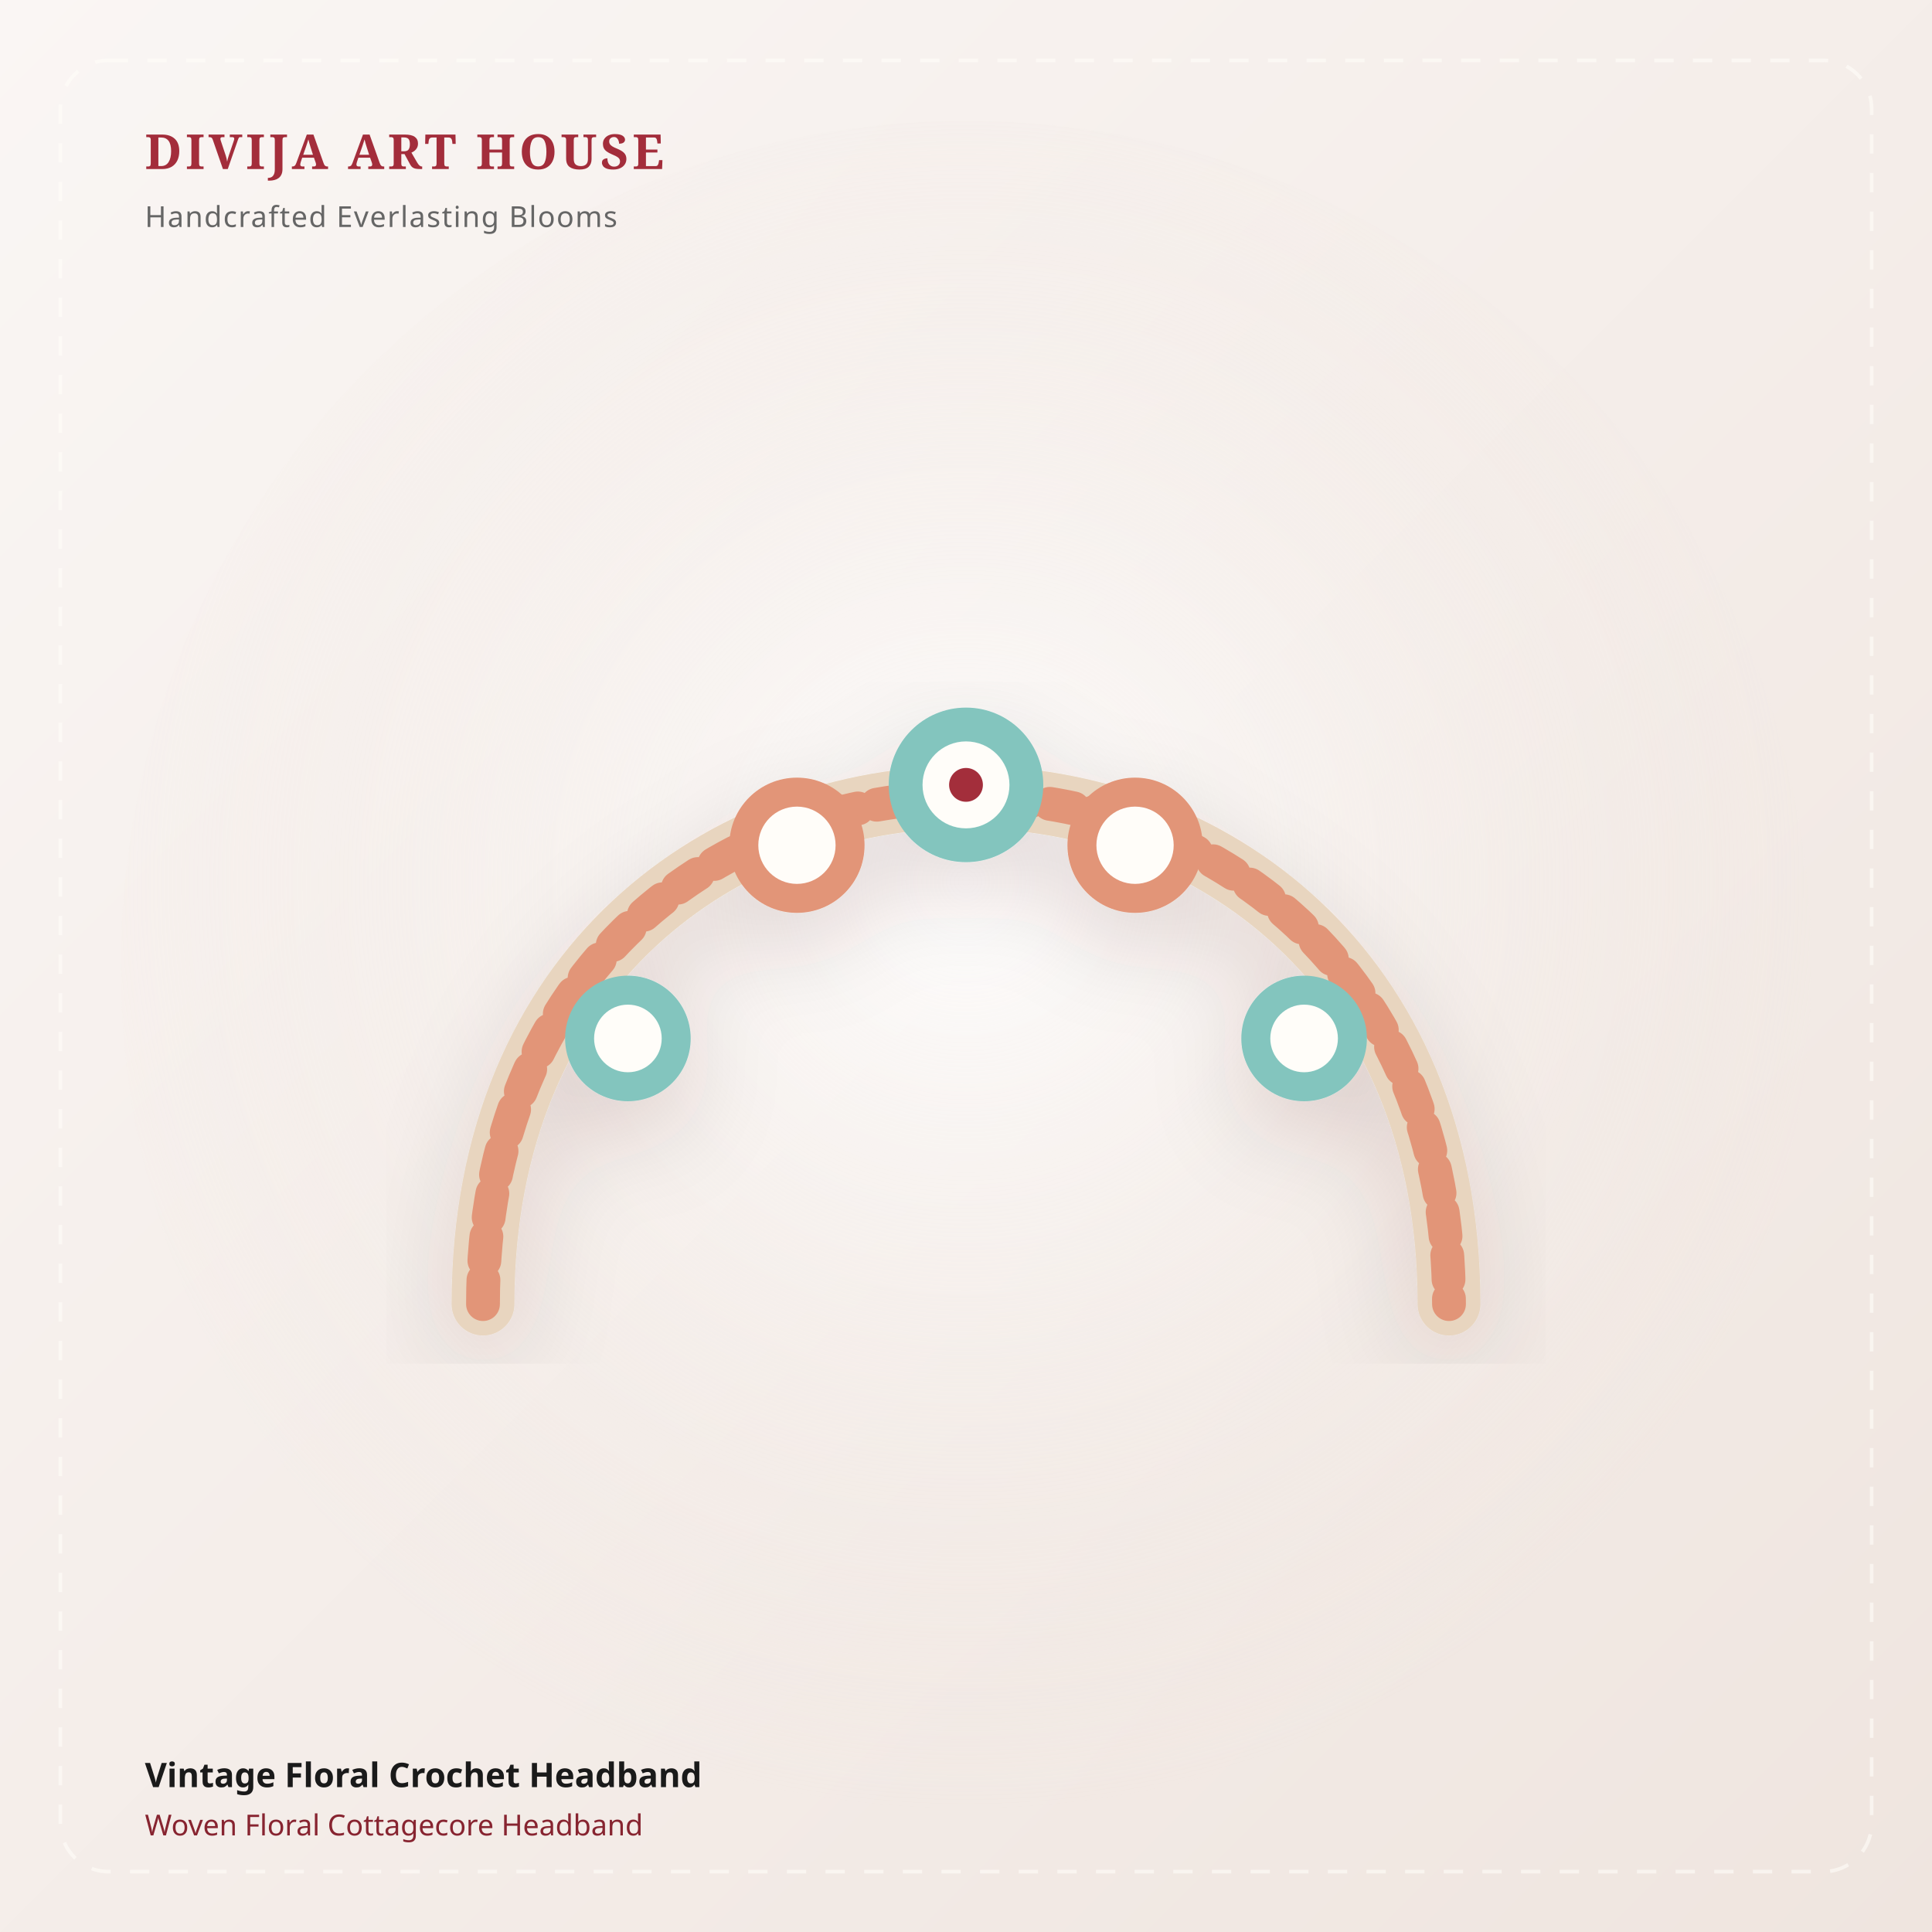
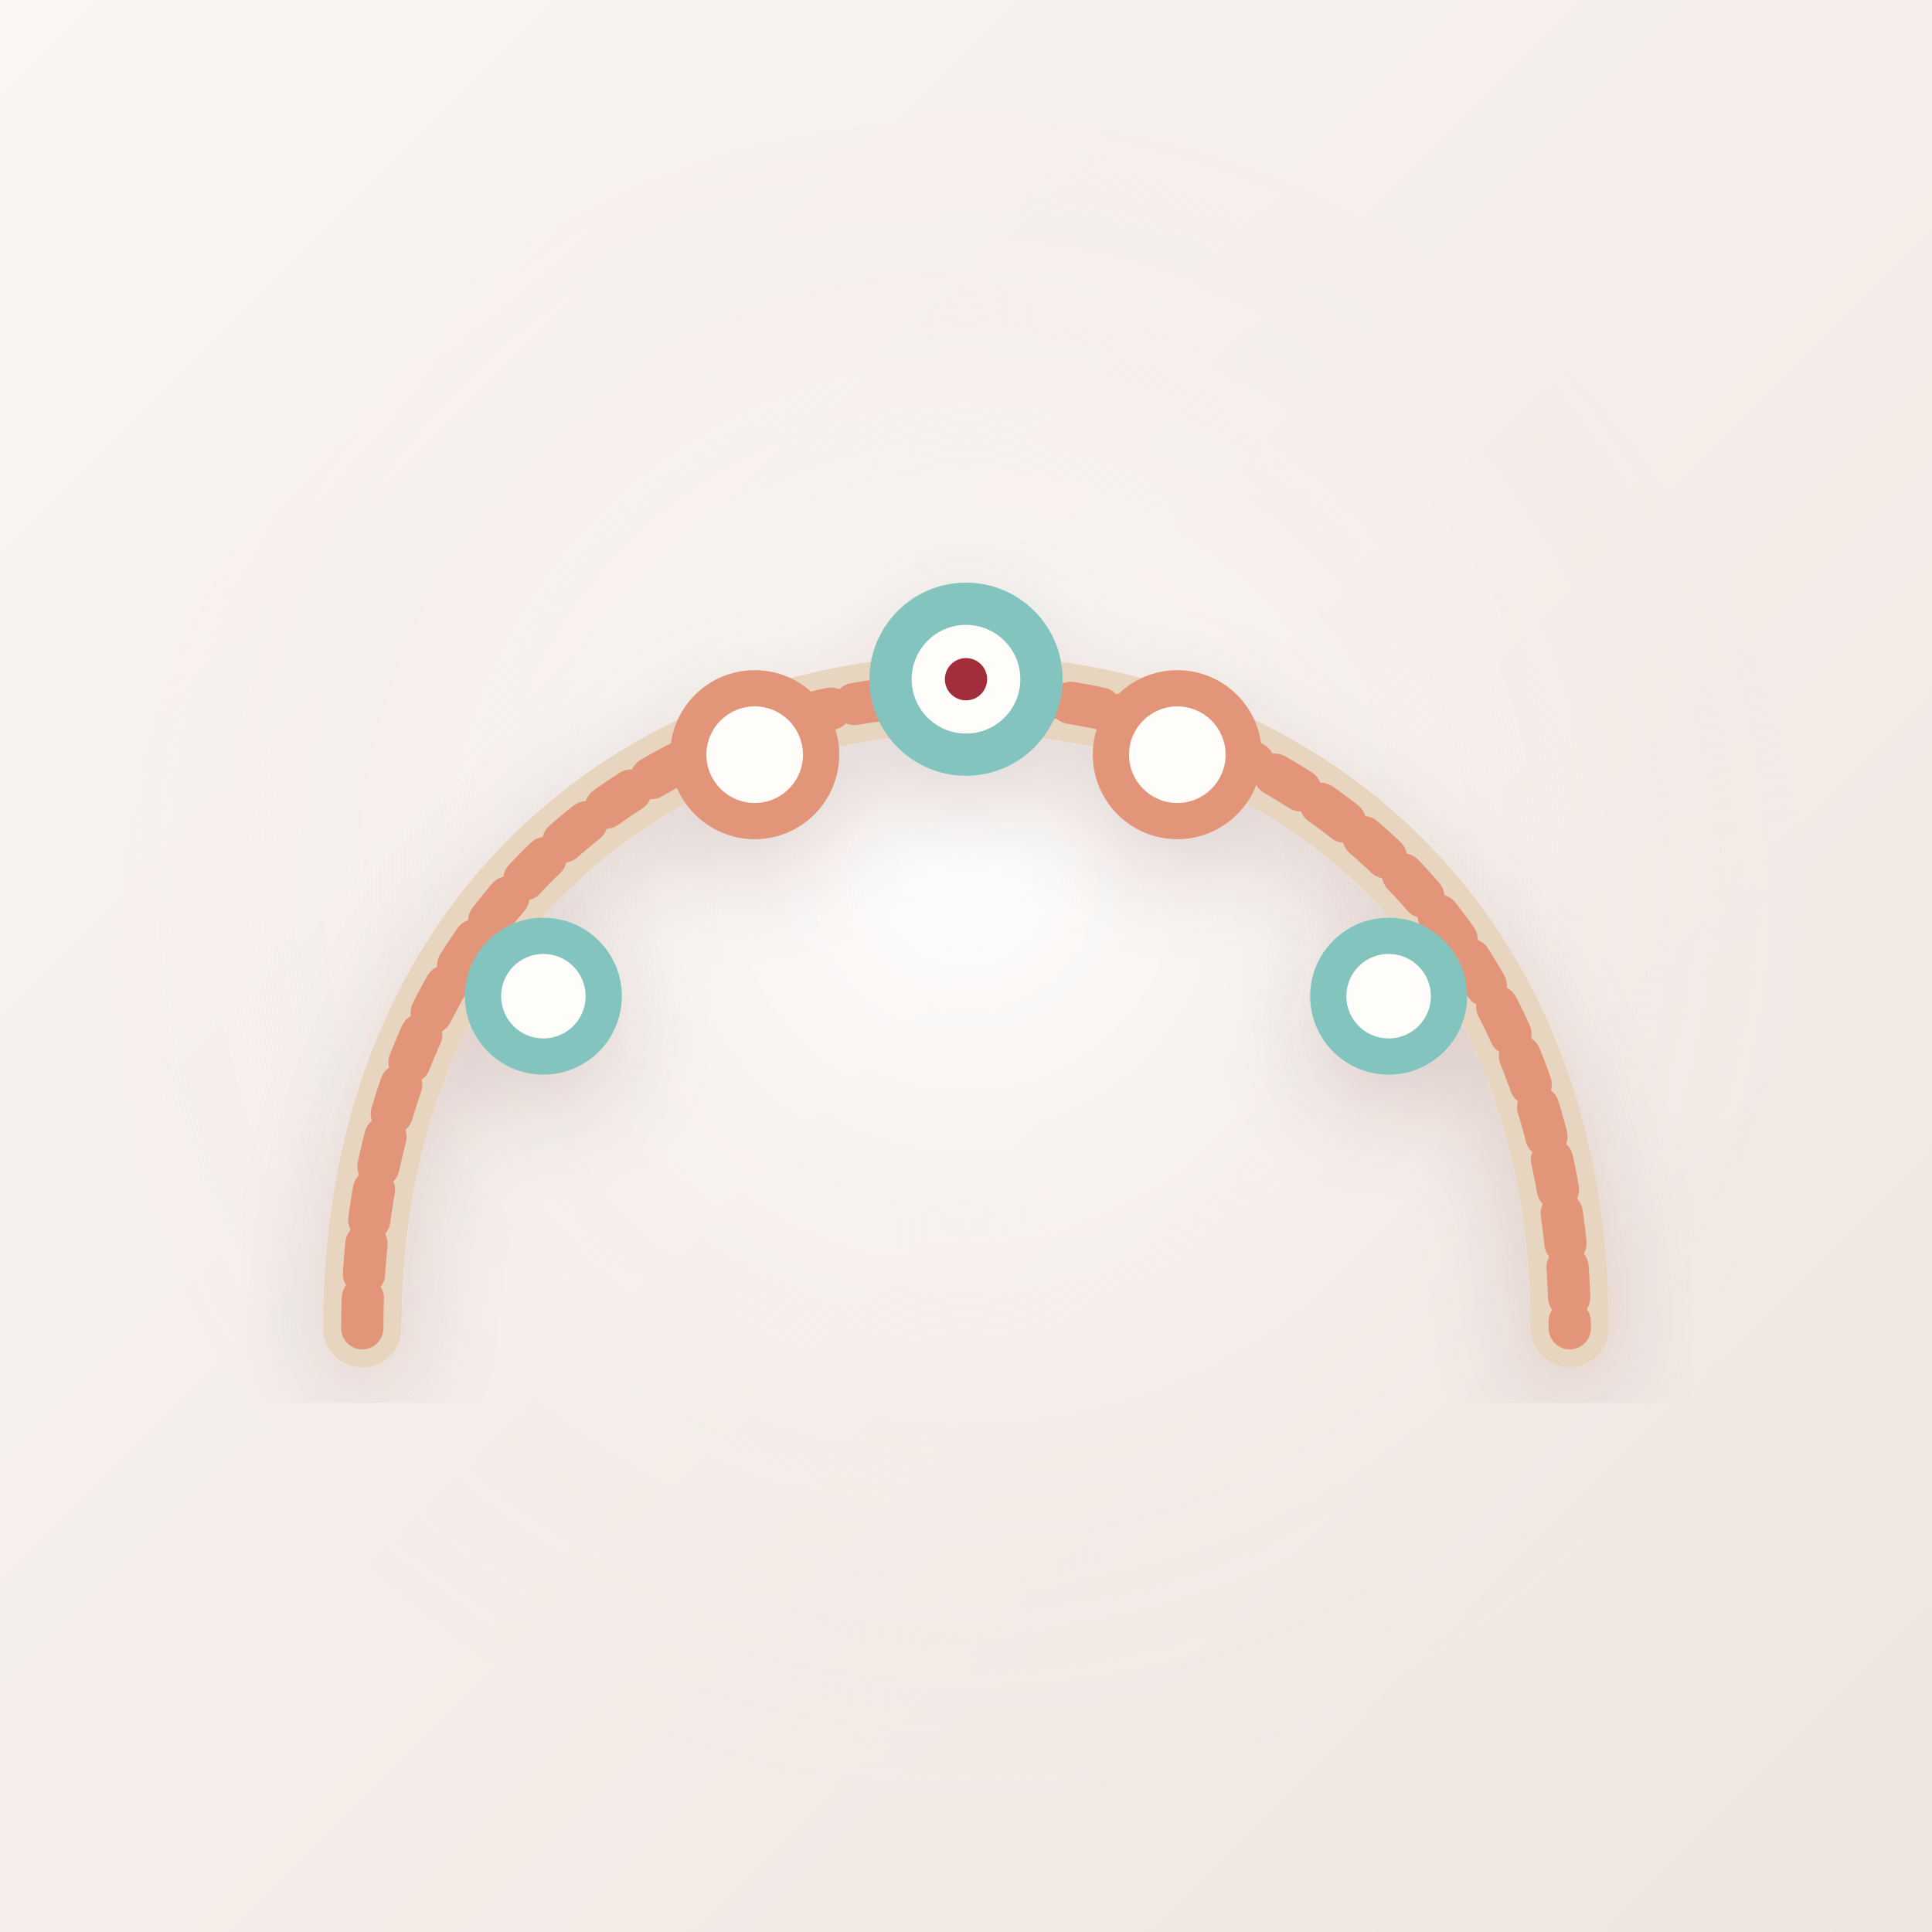
<svg xmlns="http://www.w3.org/2000/svg" viewBox="0 0 800 800" width="100%" height="100%">
  <defs>
    <linearGradient id="vintage-floral-crochet-headband-v1-bg" x1="0%" y1="0%" x2="100%" y2="100%">
      <stop offset="0%" stop-color="#FAF6F4" />
      <stop offset="100%" stop-color="#EFE5DF" />
    </linearGradient>
    <radialGradient id="vintage-floral-crochet-headband-v1-glow" cx="50%" cy="45%" r="55%">
      <stop offset="0%" stop-color="#FFFFFF" stop-opacity="0.9" />
      <stop offset="100%" stop-color="#EFE5DF" stop-opacity="0" />
    </radialGradient>
    <filter id="vintage-floral-crochet-headband-v1-shadow" x="-10%" y="-10%" width="120%" height="120%">
      <feDropShadow dx="0" dy="14" stdDeviation="20" flood-color="#3D1A10" flood-opacity="0.14" />
    </filter>
  </defs>
  <rect width="800" height="800" fill="url(#vintage-floral-crochet-headband-v1-bg)" />
  <circle cx="400" cy="400" r="350" fill="url(#vintage-floral-crochet-headband-v1-glow)" />
-   <rect x="25" y="25" width="750" height="750" rx="20" fill="none" stroke="#FFFDF9" stroke-width="1.5" stroke-dasharray="8,8" opacity="0.6" />
-   <g transform="translate(60, 70)">
-     <text x="0" y="0" font-family="'Playfair Display', Georgia, serif" font-size="20" font-weight="bold" fill="#A32D3B" letter-spacing="1.5">DIVIJA ART HOUSE</text>
-     <text x="0" y="24" font-family="'Poppins', sans-serif" font-size="12" fill="#666666" letter-spacing="0.5">Handcrafted Everlasting Blooms</text>
-   </g>
-   <g transform="translate(60, 740)">
-     <text x="0" y="0" font-family="'Poppins', sans-serif" font-size="14" font-weight="600" fill="#1A1A1A">Vintage Floral Crochet Headband</text>
-     <text x="0" y="20" font-family="'Poppins', sans-serif" font-size="12" fill="#872430">Woven Floral Cottagecore Headband</text>
-   </g>
  <g filter="url(#vintage-floral-crochet-headband-v1-shadow)">
-     <g transform="translate(400, 420)">
+     <g transform="translate(400, 400) scale(1.25)">
      <path d="M-200 120 C-200 -160 200 -160 200 120" fill="none" stroke="#E8D5BF" stroke-width="26" stroke-linecap="round" />
      <path d="M-200 120 C-200 -160 200 -160 200 120" fill="none" stroke="#E29578" stroke-width="14" stroke-dasharray="10,8" stroke-linecap="round" />
      <g transform="translate(-140, 10)">
        <circle cx="0" cy="0" r="26" fill="#83C5BE" />
        <circle cx="0" cy="0" r="14" fill="#FFFDF9" />
      </g>
      <g transform="translate(-70, -70)">
        <circle cx="0" cy="0" r="28" fill="#E29578" />
        <circle cx="0" cy="0" r="16" fill="#FFFDF9" />
      </g>
      <g transform="translate(0, -95)">
        <circle cx="0" cy="0" r="32" fill="#83C5BE" />
        <circle cx="0" cy="0" r="18" fill="#FFFDF9" />
        <circle cx="0" cy="0" r="7" fill="#A32D3B" />
      </g>
      <g transform="translate(70, -70)">
        <circle cx="0" cy="0" r="28" fill="#E29578" />
        <circle cx="0" cy="0" r="16" fill="#FFFDF9" />
      </g>
      <g transform="translate(140, 10)">
        <circle cx="0" cy="0" r="26" fill="#83C5BE" />
        <circle cx="0" cy="0" r="14" fill="#FFFDF9" />
      </g>
    </g>
  </g>
</svg>
